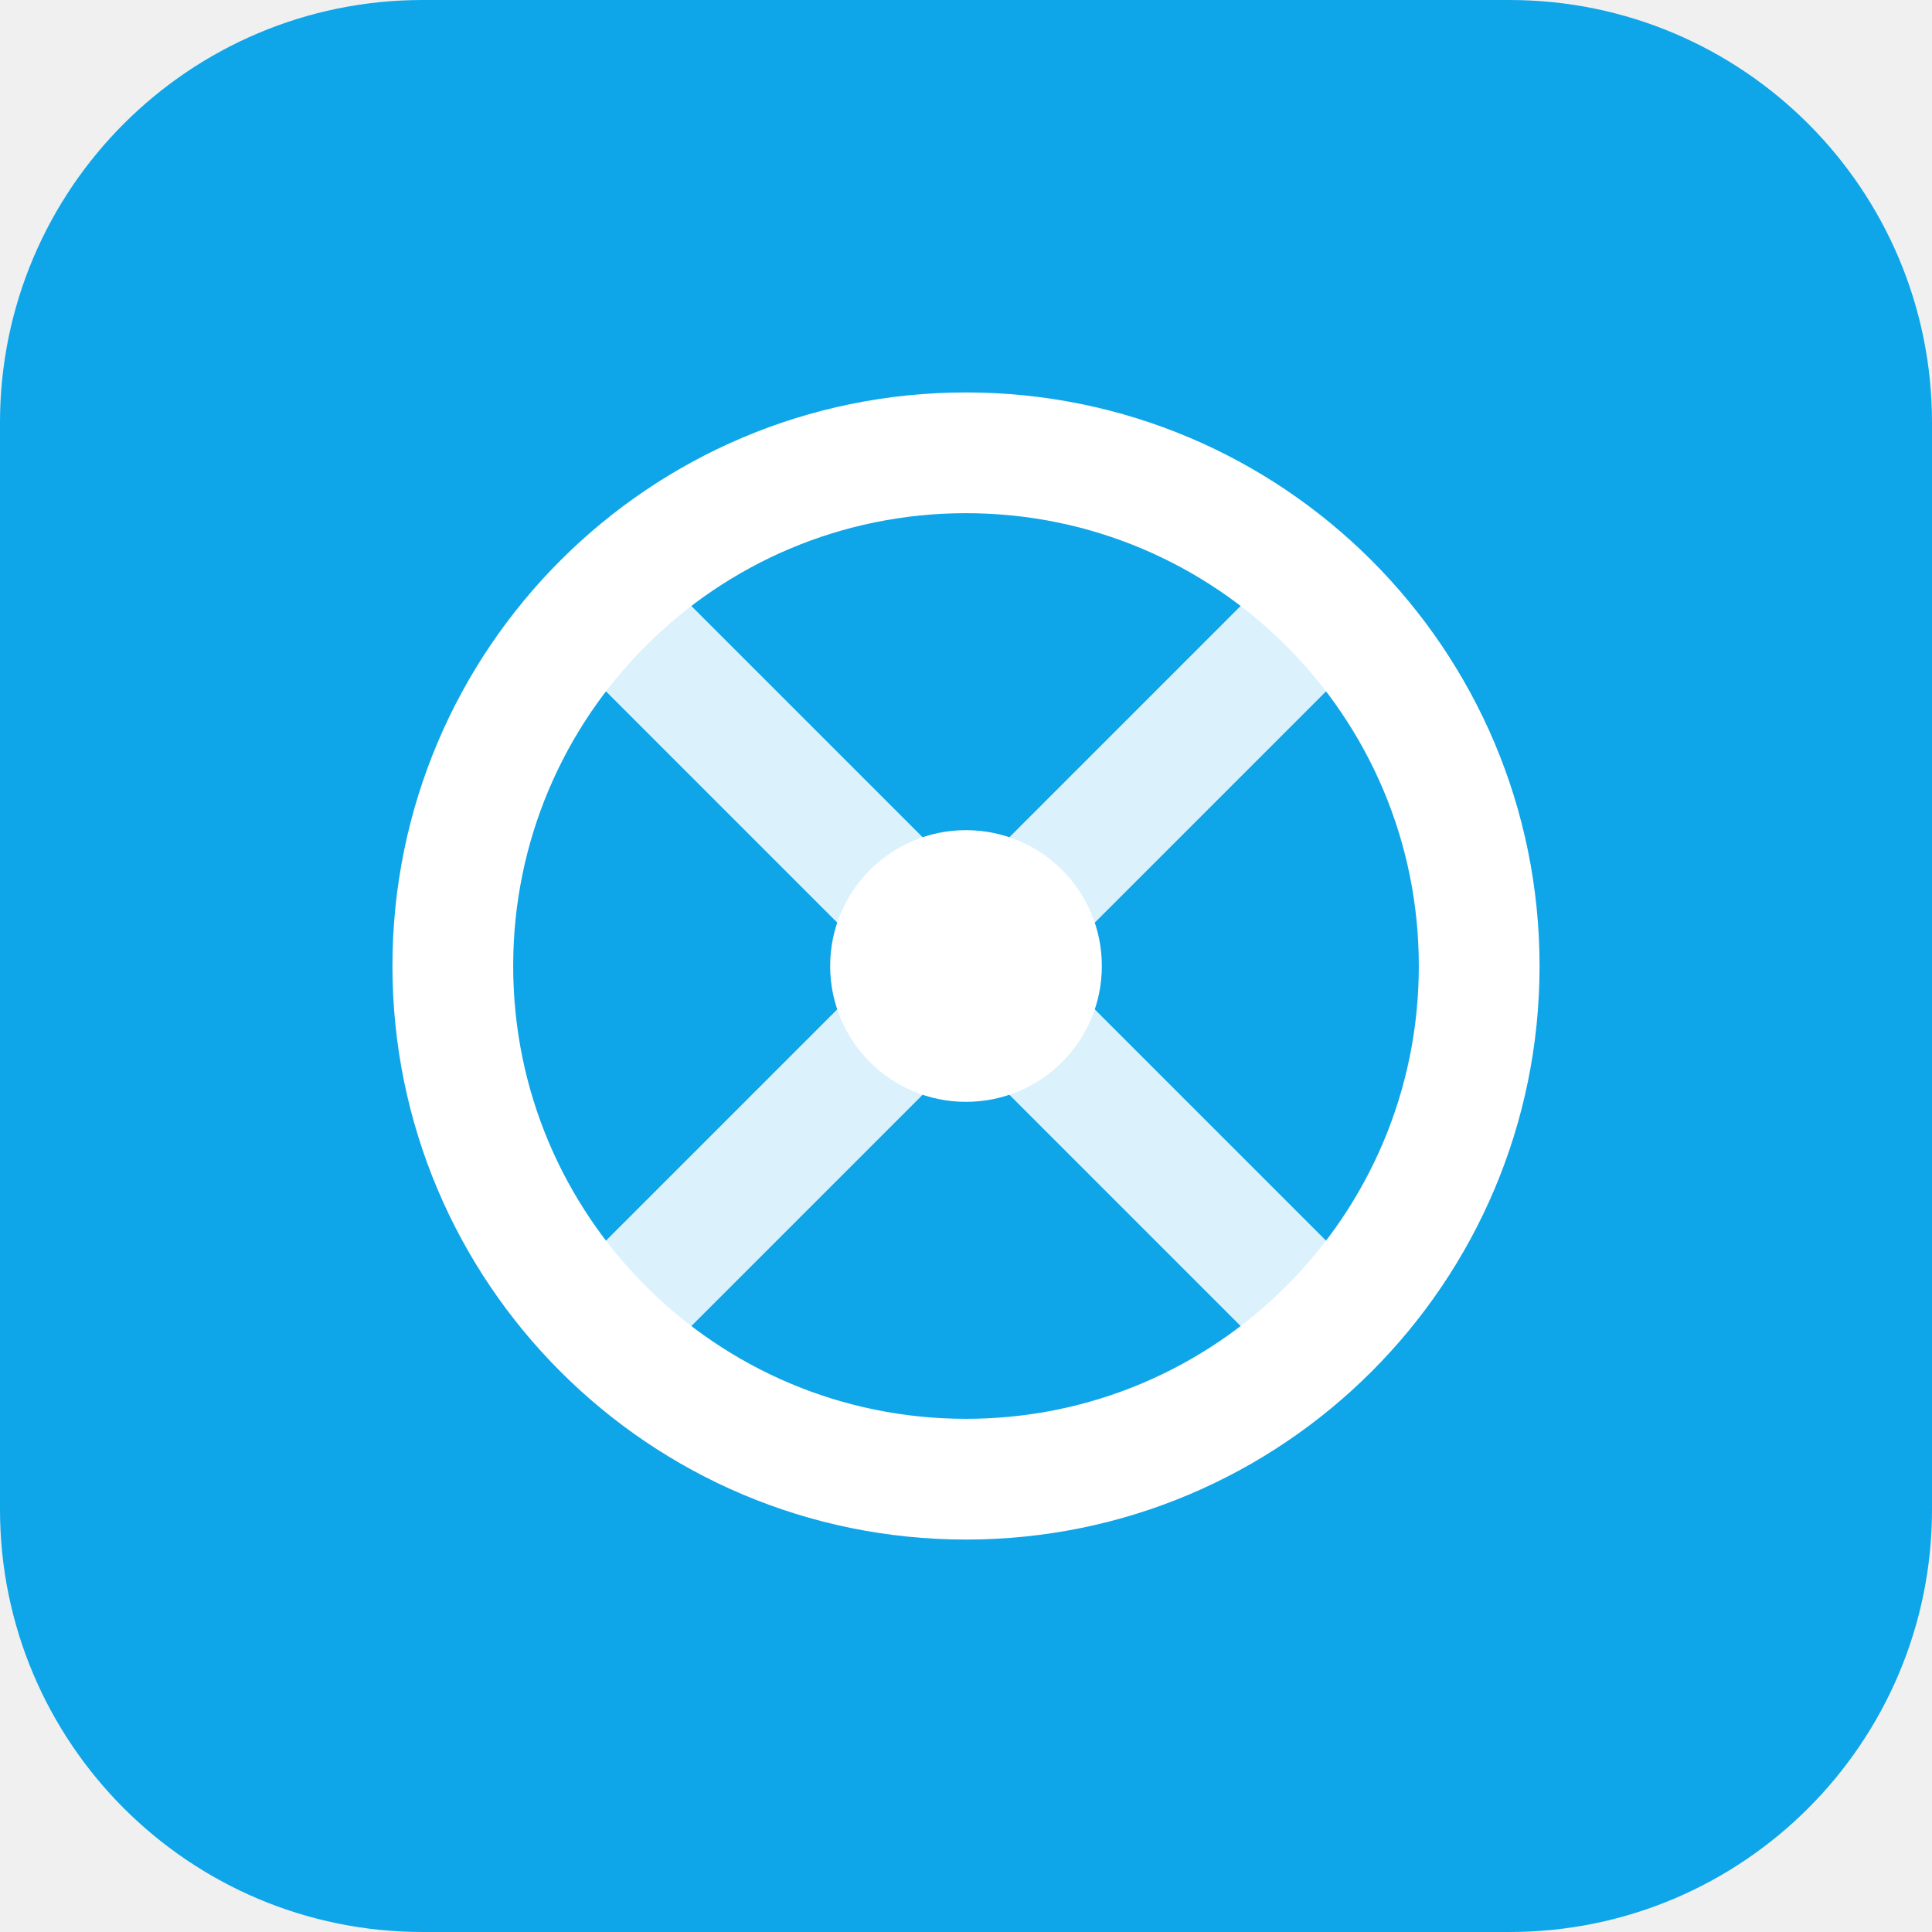
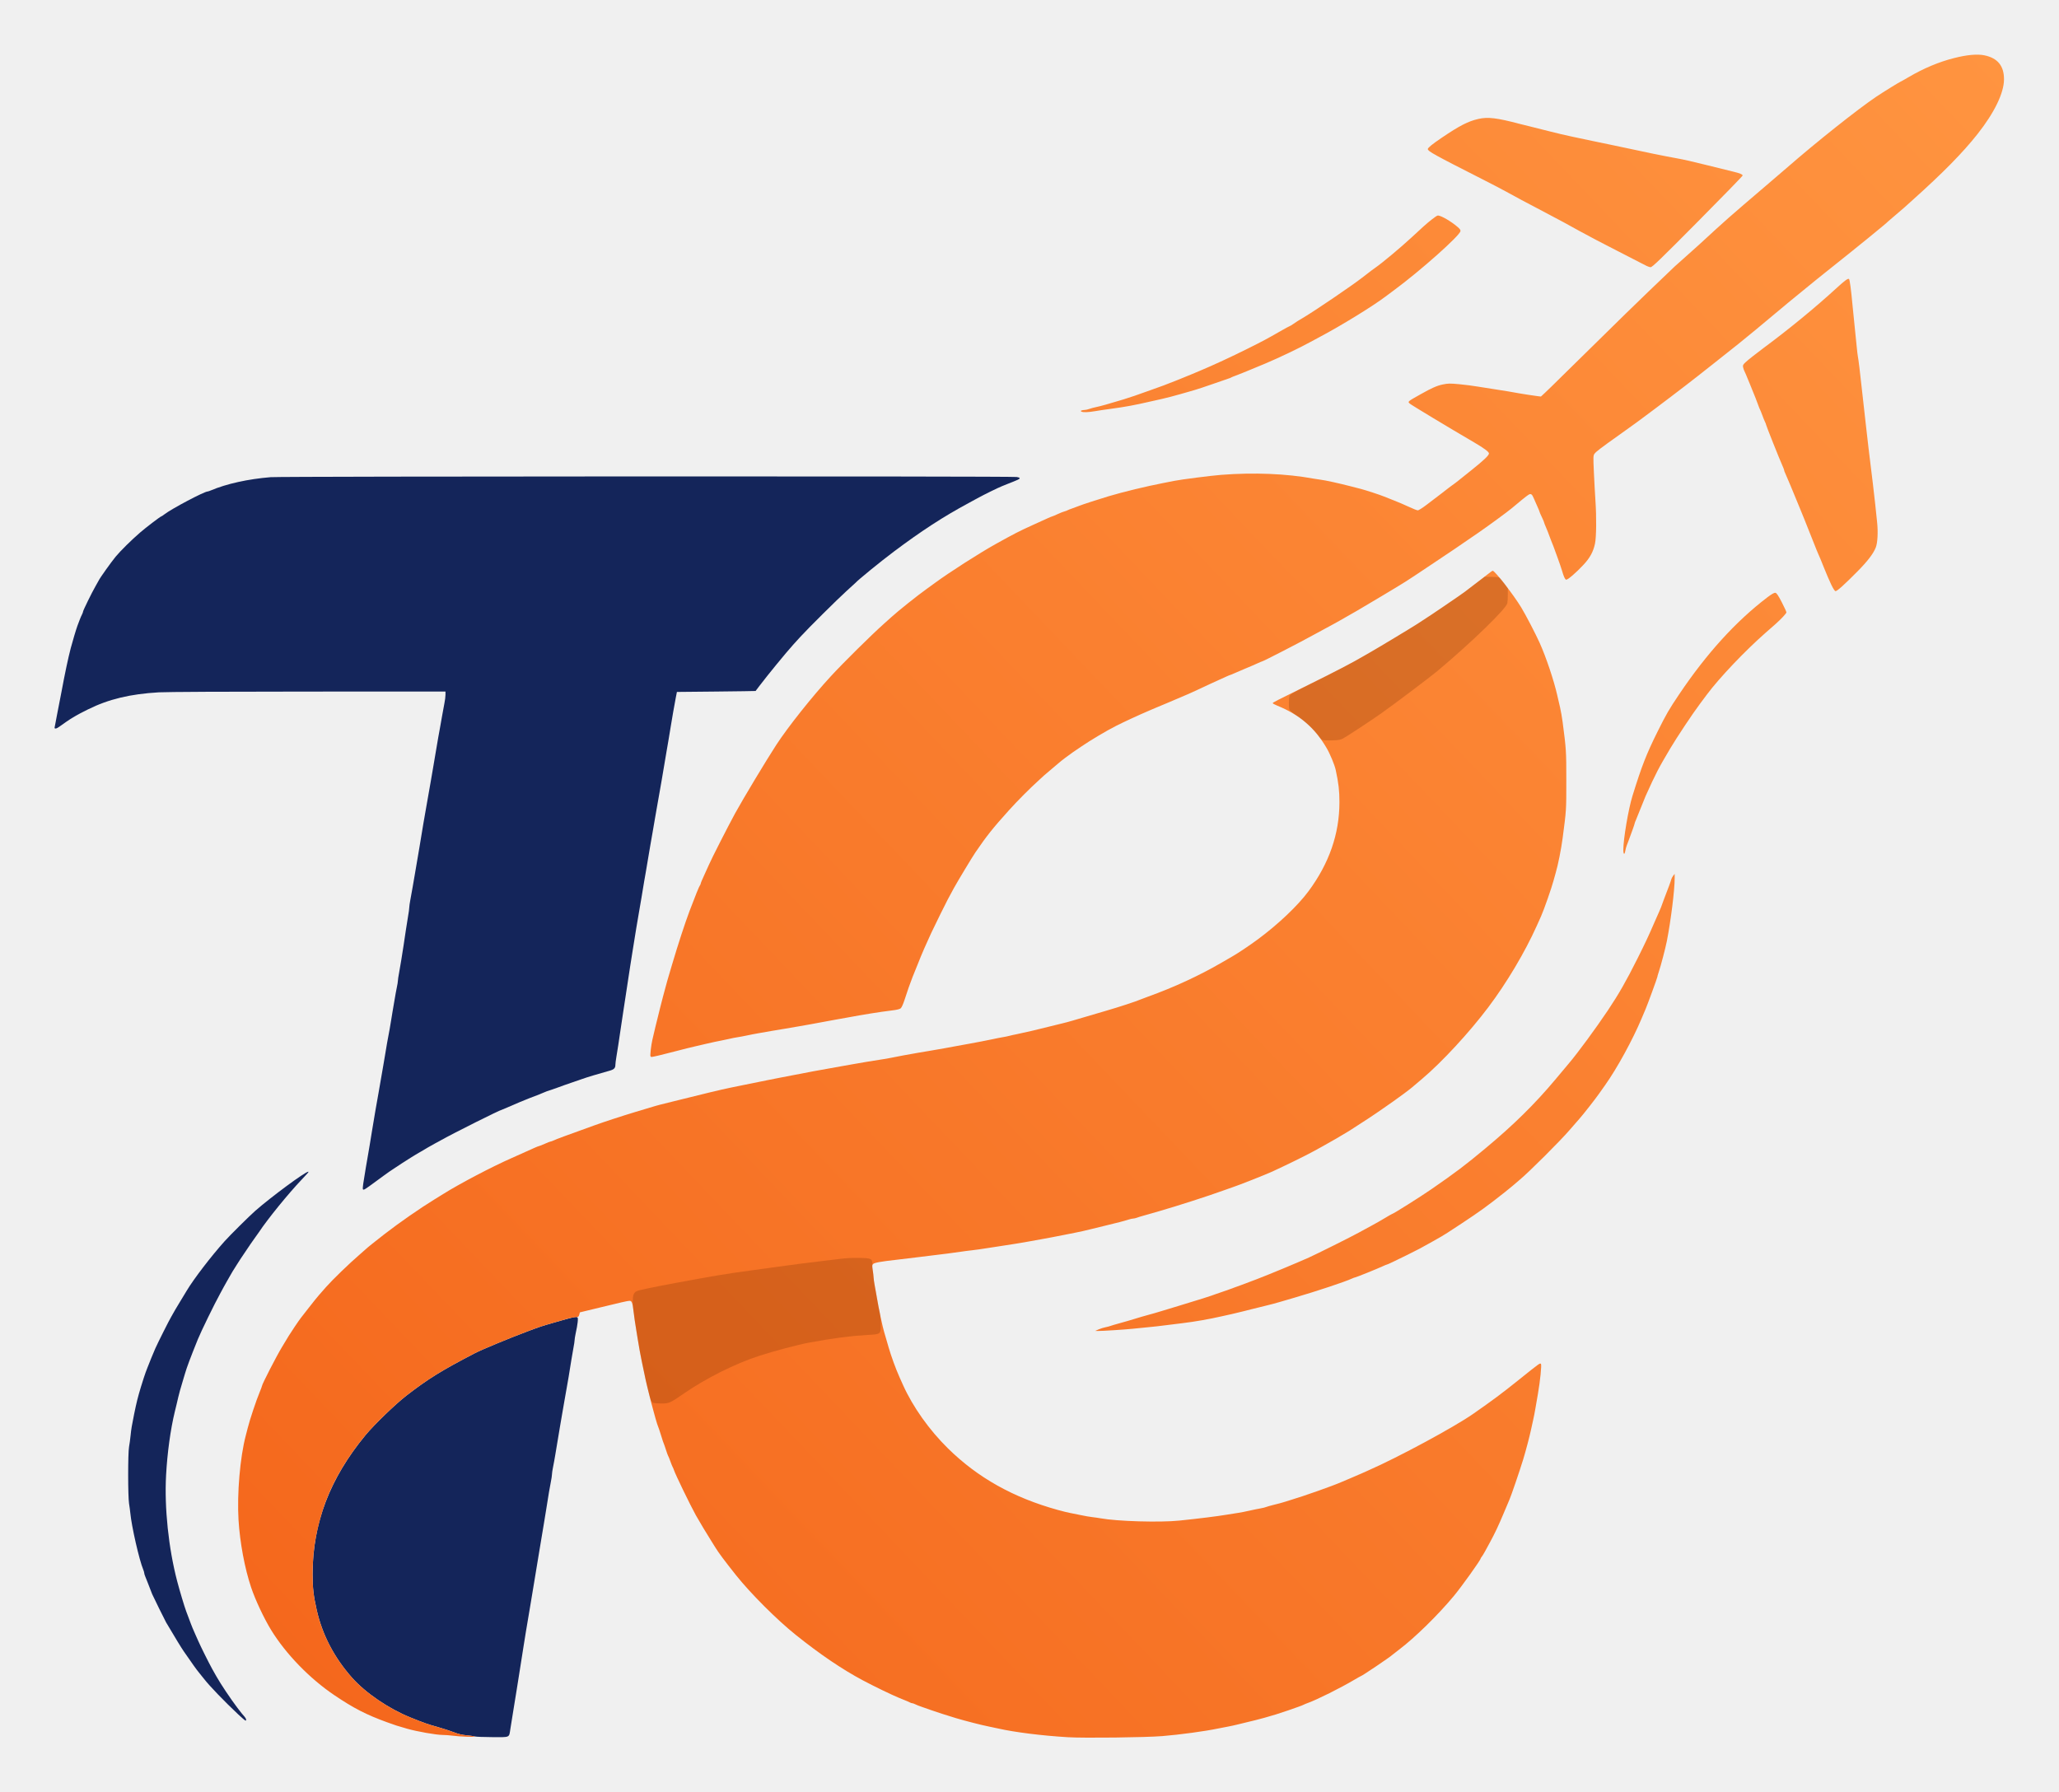
- <svg xmlns="http://www.w3.org/2000/svg" viewBox="0 0 64 64">
-   <rect width="64" height="64" rx="14" fill="#0ea5e9" />
-   <circle cx="32" cy="32" r="17" fill="none" stroke="#ffffff" stroke-width="4" />
-   <path d="M20 20 L44 44 M44 20 L20 44" stroke="#ffffff" stroke-width="4" stroke-linecap="round" opacity="0.85" />
-   <circle cx="32" cy="32" r="4.5" fill="#ffffff" />
+ <svg xmlns="http://www.w3.org/2000/svg" viewBox="0 0 909 791" width="909" height="791" role="img" aria-label="Trips Enjoy">
+   <defs>
+     <linearGradient id="te-sunset" gradientUnits="userSpaceOnUse" x1="291" y1="1341" x2="1071" y2="598">
+       <stop offset="0" stop-color="#F4661B" />
+       <stop offset="1" stop-color="#FF9440" />
+     </linearGradient>
+   </defs>
+   <g transform="translate(-186.33 -574.00)">
+     <path fill="#14255A" fill-rule="evenodd" d="M395.88 1340.66C395.36 1340.50 393.71 1340.27 392.22 1340.15C390.36 1339.99 388.61 1339.57 386.67 1338.81C385.11 1338.20 381.88 1337.16 379.50 1336.49C375.15 1335.28 373.67 1334.76 367.50 1332.27C357.96 1328.43 347.71 1321.45 341.75 1314.73C333.87 1305.85 328.63 1295.80 326.15 1284.83C324.73 1278.56 324.34 1275.11 324.34 1269.00C324.36 1246.61 331.90 1226.79 347.66 1207.67C351.51 1203.00 360.88 1193.95 365.83 1190.12C375.40 1182.73 381.24 1179.11 396.00 1171.44C399.00 1169.88 411.28 1164.79 419.17 1161.83C424.67 1159.77 425.63 1159.45 430.67 1158.01C439.72 1155.42 440.60 1155.21 441.25 1155.62C441.68 1155.88 441.38 1158.61 440.48 1162.71C440.22 1163.93 440.00 1165.28 440.00 1165.71C440.00 1166.13 439.78 1167.61 439.51 1168.99C439.25 1170.37 438.80 1172.96 438.52 1174.75C437.66 1180.22 436.97 1184.39 436.51 1186.83C436.26 1188.12 435.82 1190.67 435.51 1192.50C435.21 1194.33 434.76 1196.96 434.50 1198.33C434.25 1199.71 433.80 1202.33 433.50 1204.17C433.20 1206.00 432.75 1208.70 432.50 1210.17C432.24 1211.63 431.80 1214.33 431.50 1216.17C431.20 1218.00 430.74 1220.55 430.47 1221.83C430.21 1223.12 429.99 1224.56 430.00 1225.04C430.00 1225.52 429.79 1226.95 429.53 1228.21C429.06 1230.53 428.45 1234.12 427.51 1240.17C427.22 1242.00 426.76 1244.81 426.49 1246.42C425.73 1250.90 425.08 1254.84 424.48 1258.50C424.19 1260.33 423.74 1263.03 423.49 1264.50C423.24 1265.97 422.79 1268.67 422.50 1270.50C421.73 1275.31 421.04 1279.45 420.51 1282.50C420.26 1283.97 419.80 1286.67 419.50 1288.50C419.19 1290.33 418.74 1293.03 418.49 1294.50C418.24 1295.97 417.80 1298.74 417.50 1300.67C417.00 1303.93 416.79 1305.29 415.53 1313.17C415.26 1314.82 414.80 1317.74 414.50 1319.67C414.21 1321.59 413.76 1324.37 413.50 1325.83C413.08 1328.29 412.69 1330.72 411.65 1337.33C411.02 1341.31 411.70 1341.00 403.74 1340.97C399.94 1340.96 396.41 1340.81 395.88 1340.66ZM291.49 1330.92C285.42 1325.23 278.79 1318.34 276.40 1315.24C275.90 1314.60 274.96 1313.42 274.29 1312.62C273.17 1311.28 271.14 1308.43 267.44 1303.06C266.27 1301.35 264.07 1297.74 259.67 1290.33C259.23 1289.60 254.01 1279.00 253.51 1277.83C253.10 1276.86 252.56 1275.48 251.47 1272.58C251.17 1271.80 250.72 1270.67 250.47 1270.07C250.21 1269.47 250.00 1268.76 250.00 1268.50C250.00 1268.24 249.79 1267.53 249.54 1266.93C247.80 1262.77 244.42 1247.96 243.86 1242.00C243.76 1240.99 243.51 1239.12 243.30 1237.83C242.79 1234.69 242.78 1215.50 243.30 1212.79C243.51 1211.67 243.82 1209.42 243.98 1207.79C244.27 1204.88 244.54 1203.31 245.55 1198.33C246.60 1193.19 247.22 1190.72 248.55 1186.33C249.30 1183.87 250.30 1180.78 250.62 1179.95C250.79 1179.52 251.15 1178.57 251.43 1177.83C252.22 1175.75 254.02 1171.35 254.91 1169.33C256.06 1166.74 261.09 1156.73 261.95 1155.33C262.34 1154.69 262.76 1153.94 262.89 1153.67C263.01 1153.39 264.33 1151.17 265.81 1148.73C267.29 1146.28 268.65 1144.03 268.84 1143.73C271.87 1138.67 279.56 1128.63 285.50 1122.01C287.78 1119.45 296.38 1110.93 299.00 1108.62C305.88 1102.56 321.08 1091.33 322.42 1091.33C322.77 1091.33 322.36 1091.82 319.55 1094.77C313.65 1100.95 304.46 1112.25 300.67 1117.99C300.39 1118.40 299.71 1119.36 299.15 1120.12C298.59 1120.88 297.62 1122.25 297.00 1123.17C293.10 1128.93 291.00 1132.09 291.00 1132.19C291.00 1132.25 290.57 1132.94 290.04 1133.73C289.51 1134.52 288.74 1135.77 288.35 1136.50C287.95 1137.23 287.17 1138.58 286.63 1139.50C286.08 1140.42 285.41 1141.62 285.13 1142.17C284.85 1142.72 284.13 1144.07 283.51 1145.17C281.14 1149.43 275.05 1161.91 273.67 1165.33C270.27 1173.77 268.86 1177.53 267.99 1180.50C267.83 1181.05 267.47 1182.25 267.19 1183.17C266.05 1186.94 265.31 1189.57 265.04 1190.83C264.88 1191.57 264.56 1192.92 264.34 1193.83C264.12 1194.75 263.74 1196.33 263.49 1197.33C261.59 1205.20 260.19 1215.46 259.65 1225.34C258.87 1239.78 260.74 1257.57 264.56 1272.17C265.67 1276.40 267.70 1283.18 268.53 1285.42C268.79 1286.10 269.22 1287.27 269.50 1288.00C269.78 1288.73 270.24 1289.97 270.53 1290.75C271.05 1292.13 271.49 1293.20 272.48 1295.42C272.75 1296.01 273.36 1297.40 273.85 1298.50C275.06 1301.24 278.23 1307.60 279.99 1310.83C282.63 1315.65 284.75 1319.03 288.81 1324.83C289.93 1326.44 292.40 1329.73 293.04 1330.48C293.36 1330.86 293.94 1331.53 294.31 1331.97C295.02 1332.79 295.22 1333.67 294.71 1333.67C294.55 1333.67 293.10 1332.43 291.49 1330.92ZM346.54 1099.07C346.44 1098.90 346.51 1097.81 346.69 1096.63C347.76 1089.94 348.09 1087.92 348.50 1085.67C348.75 1084.29 349.20 1081.67 349.50 1079.83C349.80 1078.00 350.26 1075.19 350.52 1073.58C351.74 1066.16 352.38 1062.42 353.48 1056.33C353.73 1054.96 354.19 1052.33 354.49 1050.50C354.80 1048.67 355.25 1046.04 355.50 1044.67C355.75 1043.29 356.20 1040.67 356.49 1038.83C356.98 1035.73 357.31 1033.90 358.36 1028.33C358.59 1027.14 358.87 1025.42 359.00 1024.50C359.13 1023.58 359.40 1021.93 359.60 1020.83C359.81 1019.73 360.22 1017.33 360.51 1015.50C360.81 1013.67 361.26 1011.17 361.52 1009.95C361.79 1008.73 362.00 1007.39 362.00 1006.96C362.00 1006.53 362.22 1005.05 362.49 1003.67C362.75 1002.30 363.21 999.67 363.49 997.83C363.78 996.00 364.23 993.15 364.49 991.50C364.74 989.85 365.20 986.77 365.51 984.67C365.81 982.56 366.27 979.67 366.53 978.24C366.79 976.82 367.00 975.25 367.00 974.75C367.00 974.25 367.22 972.72 367.48 971.34C367.74 969.96 368.20 967.41 368.50 965.67C368.79 963.93 369.25 961.26 369.52 959.75C370.50 954.12 370.97 951.41 371.49 948.17C372.76 940.37 373.86 933.87 374.51 930.33C374.97 927.87 375.43 925.25 376.50 919.00C376.79 917.26 377.24 914.63 377.50 913.17C377.75 911.70 378.18 909.15 378.46 907.50C379.76 899.80 380.07 898.01 380.49 895.83C380.73 894.55 381.18 892.00 381.49 890.17C381.79 888.33 382.26 885.78 382.53 884.50C382.79 883.22 383.01 881.53 383.00 880.75L383.00 879.33L322.58 879.34C287.21 879.34 259.82 879.48 256.50 879.67C243.82 880.40 234.28 882.69 225.17 887.21C222.78 888.39 220.38 889.65 219.83 890.01C219.28 890.37 218.61 890.76 218.35 890.89C217.77 891.17 213.93 893.77 212.47 894.88C211.22 895.83 210.21 895.93 210.46 895.08C210.55 894.76 210.72 893.90 210.83 893.17C210.95 892.43 211.24 890.86 211.49 889.67C211.98 887.33 212.71 883.54 213.48 879.42C215.02 871.13 216.38 864.74 217.56 860.17C218.31 857.30 219.98 851.71 220.53 850.25C220.79 849.56 221.24 848.36 221.54 847.58C221.83 846.80 222.28 845.77 222.54 845.28C222.79 844.80 223.00 844.23 223.00 844.02C223.00 843.54 226.96 835.45 228.49 832.83C229.13 831.73 229.80 830.53 229.98 830.17C230.54 829.01 235.42 822.17 237.38 819.79C239.41 817.31 244.43 812.36 248.17 809.13C250.75 806.90 257.18 802.00 257.52 802.00C257.64 802.00 258.28 801.58 258.95 801.06C262.09 798.62 276.52 791.00 277.99 791.00C278.17 791.00 278.80 790.79 279.41 790.53C286.24 787.62 295.90 785.48 305.83 784.68C310.74 784.28 632.91 784.21 635.13 784.60C637.27 784.98 637.00 785.36 633.67 786.66C632.66 787.05 631.53 787.50 631.17 787.65C630.80 787.80 629.68 788.26 628.67 788.66C626.79 789.41 620.83 792.35 617.83 793.99C616.92 794.50 615.19 795.44 614.00 796.08C602.86 802.07 593.10 808.41 580.83 817.62C575.08 821.94 565.05 830.11 564.00 831.34C563.91 831.44 562.11 833.09 560.00 834.99C556.09 838.52 542.97 851.54 539.66 855.18C538.66 856.28 537.23 857.86 536.48 858.68C533.45 862.02 525.20 872.09 521.54 876.92C520.67 878.06 519.93 879.03 519.90 879.08C519.86 879.12 512.03 879.23 502.50 879.33L485.17 879.50L484.62 882.33C484.31 883.89 483.81 886.67 483.50 888.50C483.20 890.33 482.74 893.03 482.49 894.50C482.24 895.97 481.79 898.67 481.50 900.50C481.20 902.33 480.75 904.96 480.50 906.33C479.89 909.76 479.14 914.19 478.50 918.17C478.20 920.00 477.76 922.55 477.51 923.83C477.27 925.12 476.81 927.67 476.51 929.50C476.20 931.33 475.75 933.96 475.49 935.33C475.24 936.71 474.79 939.33 474.49 941.17C474.19 943.00 473.74 945.55 473.50 946.83C473.26 948.12 472.81 950.74 472.51 952.67C472.21 954.59 471.76 957.29 471.50 958.67C471.04 961.17 470.52 964.26 469.50 970.50C469.20 972.33 468.75 974.96 468.50 976.33C467.95 979.36 466.69 987.00 465.52 994.42C465.24 996.21 464.79 999.06 464.52 1000.75C464.05 1003.68 463.64 1006.37 462.49 1014.08C462.21 1015.96 461.76 1018.85 461.51 1020.50C461.25 1022.15 460.80 1025.15 460.51 1027.17C459.48 1034.22 458.97 1037.52 458.49 1040.36C458.22 1041.94 458.00 1043.69 458.00 1044.25C458.00 1045.56 457.35 1046.21 455.57 1046.70C451.30 1047.86 444.72 1049.85 443.37 1050.38C442.93 1050.55 440.83 1051.28 438.70 1051.99C436.58 1052.71 434.01 1053.61 433.00 1054.01C431.99 1054.40 430.72 1054.85 430.17 1055.01C428.88 1055.37 426.49 1056.25 425.75 1056.63C425.43 1056.80 424.57 1057.16 423.83 1057.43C420.73 1058.58 419.64 1059.01 416.00 1060.51C413.89 1061.38 411.23 1062.52 410.08 1063.05C408.94 1063.57 407.92 1064.00 407.83 1064.00C407.13 1064.00 386.73 1074.21 380.83 1077.52C379.73 1078.14 378.61 1078.75 378.33 1078.88C377.70 1079.19 373.00 1081.89 372.33 1082.34C372.06 1082.52 371.53 1082.82 371.17 1083.01C370.80 1083.19 370.05 1083.64 369.50 1084.00C368.95 1084.36 368.32 1084.75 368.09 1084.86C367.60 1085.10 360.87 1089.48 358.55 1091.06C357.66 1091.67 354.83 1093.71 352.27 1095.61C347.29 1099.28 346.84 1099.55 346.54 1099.07Z" />
+     <path fill="url(#te-sunset)" fill-rule="evenodd" d="M657.83 1341.01C646.30 1340.32 634.31 1338.82 627.00 1337.16C625.62 1336.85 623.52 1336.40 622.33 1336.17C619.91 1335.71 612.07 1333.70 608.50 1332.62C604.08 1331.28 599.83 1329.92 597.67 1329.14C596.48 1328.72 594.55 1328.04 593.38 1327.64C592.22 1327.25 590.87 1326.72 590.38 1326.46C589.90 1326.21 589.31 1326.00 589.08 1326.00C588.85 1326.00 588.40 1325.86 588.08 1325.68C587.51 1325.37 587.12 1325.21 583.33 1323.67C580.11 1322.36 572.19 1318.53 567.17 1315.85C558.03 1310.97 548.37 1304.42 537.67 1295.85C529.38 1289.22 517.69 1277.54 511.29 1269.50C506.17 1263.06 503.55 1259.55 502.14 1257.23C501.60 1256.35 500.79 1255.04 500.33 1254.33C498.69 1251.77 494.70 1245.13 493.53 1243.00C490.99 1238.41 484.38 1224.76 483.84 1223.00C483.70 1222.54 483.48 1222.02 483.35 1221.83C483.22 1221.65 482.76 1220.52 482.33 1219.33C481.91 1218.14 481.45 1217.02 481.32 1216.83C481.19 1216.65 480.75 1215.45 480.35 1214.17C479.94 1212.88 479.50 1211.61 479.36 1211.33C479.22 1211.06 478.77 1209.71 478.36 1208.33C477.95 1206.96 477.50 1205.53 477.35 1205.17C476.79 1203.82 476.02 1201.46 475.70 1200.17C475.53 1199.43 475.13 1198.01 474.83 1197.00C474.53 1195.99 474.08 1194.34 473.84 1193.33C473.60 1192.33 473.09 1190.30 472.72 1188.83C471.67 1184.75 471.24 1182.80 469.50 1174.25C468.94 1171.52 468.52 1169.17 467.81 1164.83C466.64 1157.66 466.29 1155.33 465.98 1152.67C465.57 1149.16 465.25 1148.33 464.26 1148.33C463.46 1148.33 460.58 1148.99 449.25 1151.75L442.33 1153.43L442.06 1154.45C441.82 1155.37 441.66 1155.48 440.32 1155.56C439.50 1155.61 438.08 1155.87 437.17 1156.14C436.25 1156.40 433.32 1157.25 430.67 1158.01C425.63 1159.45 424.67 1159.77 419.17 1161.83C411.28 1164.79 399.00 1169.88 396.00 1171.44C381.24 1179.11 375.40 1182.73 365.83 1190.12C360.88 1193.95 351.51 1203.00 347.66 1207.67C338.19 1219.16 331.67 1230.90 328.23 1242.67C325.48 1252.06 324.35 1259.74 324.34 1269.00C324.34 1275.11 324.73 1278.56 326.15 1284.83C328.63 1295.80 333.87 1305.85 341.75 1314.73C347.71 1321.45 357.96 1328.43 367.50 1332.27C373.67 1334.76 375.15 1335.28 379.50 1336.49C381.88 1337.16 385.11 1338.20 386.67 1338.81C388.61 1339.57 390.36 1339.99 392.22 1340.15C393.71 1340.27 395.36 1340.51 395.88 1340.68C397.04 1341.05 389.25 1340.77 386.00 1340.31C384.81 1340.15 382.86 1340.01 381.67 1340.00C378.83 1339.97 370.47 1338.51 366.17 1337.28C361.65 1335.99 360.80 1335.72 357.17 1334.39C348.02 1331.06 342.47 1328.21 333.94 1322.45C323.02 1315.08 312.54 1304.27 306.03 1293.68C302.86 1288.50 299.06 1280.42 297.20 1274.88C294.37 1266.47 292.23 1255.00 291.63 1245.04C290.94 1233.38 292.32 1217.32 294.83 1207.83C295.12 1206.73 295.51 1205.23 295.69 1204.50C296.53 1201.04 299.45 1192.27 301.03 1188.50C301.56 1187.22 302.00 1186.04 302.00 1185.88C302.00 1185.17 308.40 1172.72 310.82 1168.74C312.29 1166.31 313.65 1164.06 313.84 1163.74C314.61 1162.44 318.38 1156.84 319.15 1155.88C319.60 1155.30 320.95 1153.57 322.16 1152.02C324.71 1148.75 326.23 1146.85 327.17 1145.78C327.53 1145.37 328.96 1143.75 330.33 1142.18C333.11 1139.03 340.63 1131.75 345.00 1128.00C346.56 1126.67 347.91 1125.48 348.00 1125.36C348.22 1125.08 352.36 1121.76 356.17 1118.81C362.56 1113.86 371.90 1107.37 378.18 1103.53C379.64 1102.64 381.36 1101.58 382.00 1101.17C389.17 1096.66 403.50 1089.13 412.33 1085.25C414.32 1084.37 420.41 1081.65 422.26 1080.80C423.23 1080.36 424.15 1080.00 424.31 1080.00C424.47 1080.00 425.61 1079.55 426.83 1079.00C428.06 1078.45 429.21 1078.00 429.40 1078.00C429.58 1078.00 430.21 1077.78 430.78 1077.51C432.14 1076.87 435.41 1075.66 448.83 1070.83C453.33 1069.21 460.74 1066.79 466.50 1065.05C468.33 1064.50 471.33 1063.59 473.17 1063.04C475.00 1062.48 477.10 1061.89 477.83 1061.71C478.57 1061.54 482.24 1060.62 486.00 1059.68C496.39 1057.07 504.86 1055.04 508.33 1054.33C509.16 1054.16 510.88 1053.81 512.17 1053.54C516.89 1052.56 519.55 1052.02 521.50 1051.65C522.60 1051.44 524.55 1051.05 525.83 1050.77C527.12 1050.50 529.22 1050.08 530.50 1049.85C531.78 1049.62 534.41 1049.11 536.33 1048.73C541.47 1047.70 550.18 1046.08 552.67 1045.68C553.86 1045.49 555.96 1045.11 557.33 1044.84C558.71 1044.57 561.26 1044.12 563.00 1043.84C564.74 1043.55 567.37 1043.10 568.83 1042.83C570.30 1042.56 573.00 1042.13 574.83 1041.87C576.67 1041.60 578.92 1041.22 579.83 1041.01C580.75 1040.80 583.15 1040.33 585.17 1039.97C587.18 1039.61 590.11 1039.09 591.67 1038.81C593.23 1038.53 595.85 1038.09 597.50 1037.83C599.15 1037.57 601.70 1037.12 603.17 1036.84C604.63 1036.55 607.11 1036.10 608.67 1035.83C610.23 1035.57 612.70 1035.11 614.17 1034.83C615.63 1034.54 618.03 1034.09 619.50 1033.83C620.97 1033.57 623.22 1033.12 624.50 1032.83C625.78 1032.54 627.73 1032.15 628.83 1031.97C629.93 1031.79 631.28 1031.52 631.83 1031.36C632.38 1031.20 634.11 1030.82 635.67 1030.51C638.81 1029.88 645.07 1028.41 650.17 1027.10C652.00 1026.63 654.32 1026.06 655.33 1025.83C656.34 1025.60 658.29 1025.08 659.67 1024.67C664.01 1023.38 669.74 1021.70 674.50 1020.31C680.33 1018.62 688.17 1016.05 689.83 1015.29C690.20 1015.13 691.70 1014.56 693.17 1014.03C704.62 1009.91 715.82 1004.73 725.67 999.00C727.96 997.67 730.13 996.41 730.50 996.20C732.83 994.88 737.97 991.44 741.52 988.82C750.56 982.15 759.29 973.87 764.00 967.50C773.14 955.15 777.65 942.18 777.66 928.17C777.66 923.10 777.28 919.80 776.03 914.00C775.53 911.70 773.53 906.87 771.97 904.22C766.71 895.24 760.13 889.60 750.17 885.54C749.07 885.09 748.18 884.60 748.21 884.45C748.25 884.14 749.64 883.43 764.33 876.19C775.54 870.67 783.56 866.50 787.67 864.06C788.31 863.68 789.91 862.76 791.23 862.02C794.37 860.25 809.21 851.31 812.00 849.51C816.72 846.46 820.00 844.28 823.67 841.76C825.77 840.31 828.70 838.31 830.17 837.31C831.63 836.32 832.91 835.41 833.00 835.31C833.09 835.21 835.04 833.71 837.33 831.99C839.62 830.27 842.29 828.22 843.26 827.43C844.23 826.64 845.16 826.00 845.33 826.00C846.29 826.00 854.45 836.51 857.90 842.17C859.88 845.42 864.26 853.83 866.07 857.87C868.89 864.13 872.36 874.49 873.83 881.00C874.14 882.38 874.69 884.77 875.06 886.33C875.42 887.89 875.94 890.82 876.20 892.83C877.78 904.96 877.82 905.58 877.82 918.67C877.82 931.86 877.84 931.56 876.18 944.17C875.56 948.90 874.15 955.95 873.15 959.33C872.85 960.34 872.41 961.92 872.17 962.83C871.35 965.97 867.90 975.82 866.69 978.50C866.52 978.87 865.68 980.74 864.82 982.67C859.57 994.40 851.50 1007.96 843.33 1018.79C834.98 1029.88 822.88 1042.96 814.17 1050.32C812.15 1052.03 810.12 1053.74 809.67 1054.13C808.52 1055.12 803.91 1058.55 801.57 1060.17C800.51 1060.90 798.41 1062.37 796.90 1063.43C793.27 1065.98 787.80 1069.60 782.00 1073.28C779.72 1074.72 773.15 1078.54 769.92 1080.29C768.86 1080.86 767.14 1081.81 766.08 1082.39C762.80 1084.20 754.25 1088.39 748.00 1091.27C745.05 1092.62 733.12 1097.34 730.53 1098.17C729.78 1098.41 727.89 1099.08 726.33 1099.65C720.26 1101.88 706.09 1106.45 698.33 1108.68C696.96 1109.07 695.38 1109.53 694.83 1109.69C694.28 1109.85 692.71 1110.30 691.33 1110.68C689.96 1111.06 688.49 1111.52 688.07 1111.69C687.65 1111.86 687.01 1112.00 686.66 1112.00C686.31 1112.00 685.38 1112.20 684.59 1112.45C682.45 1113.14 679.70 1113.85 674.17 1115.17C671.42 1115.83 668.64 1116.50 668.00 1116.68C666.28 1117.14 662.74 1117.93 660.83 1118.29C659.92 1118.46 657.67 1118.91 655.83 1119.28C654.00 1119.66 651.60 1120.13 650.50 1120.32C649.40 1120.51 647.30 1120.90 645.83 1121.18C644.37 1121.47 641.89 1121.91 640.33 1122.17C638.77 1122.43 636.15 1122.87 634.50 1123.16C632.85 1123.44 629.93 1123.90 628.00 1124.17C626.07 1124.45 623.15 1124.90 621.50 1125.17C619.85 1125.45 617.15 1125.82 615.50 1126.01C613.85 1126.19 611.60 1126.48 610.50 1126.66C608.11 1127.03 601.66 1127.86 597.50 1128.34C595.85 1128.52 592.77 1128.90 590.67 1129.18C588.56 1129.46 584.81 1129.91 582.33 1130.18C575.13 1130.99 572.38 1131.48 571.77 1132.09C571.28 1132.58 571.26 1132.90 571.61 1134.78C571.82 1135.95 572.00 1137.39 572.00 1137.97C572.00 1138.55 572.21 1140.11 572.47 1141.43C572.73 1142.75 573.19 1145.33 573.49 1147.17C574.31 1152.06 575.95 1159.77 576.68 1162.17C576.84 1162.72 577.20 1163.92 577.46 1164.83C577.73 1165.75 578.27 1167.62 578.67 1169.00C579.77 1172.81 581.78 1178.32 583.35 1181.83C583.68 1182.57 584.42 1184.22 584.99 1185.50C589.32 1195.14 596.54 1205.32 604.82 1213.47C618.02 1226.45 633.70 1235.23 653.33 1240.66C655.44 1241.25 657.92 1241.85 658.83 1242.01C659.75 1242.17 661.85 1242.59 663.50 1242.95C665.15 1243.31 667.40 1243.70 668.50 1243.82C669.60 1243.94 671.25 1244.18 672.17 1244.35C679.62 1245.70 698.45 1246.25 707.00 1245.36C715.71 1244.46 723.72 1243.46 727.50 1242.82C729.15 1242.54 731.48 1242.17 732.67 1242.00C733.86 1241.83 736.18 1241.38 737.83 1241.00C739.48 1240.62 741.72 1240.16 742.80 1239.98C743.88 1239.79 745.01 1239.51 745.30 1239.36C745.59 1239.22 747.18 1238.76 748.83 1238.36C750.48 1237.96 752.21 1237.50 752.67 1237.34C753.12 1237.18 754.62 1236.72 756.00 1236.31C761.73 1234.62 774.87 1229.98 778.50 1228.36C778.87 1228.19 780.52 1227.50 782.17 1226.81C783.82 1226.12 786.14 1225.12 787.33 1224.59C788.52 1224.05 789.95 1223.42 790.50 1223.17C803.64 1217.41 828.26 1204.12 836.67 1198.26C845.43 1192.15 849.37 1189.22 856.63 1183.39C866.10 1175.79 866.20 1175.72 866.63 1176.18C867.00 1176.57 866.27 1183.80 865.30 1189.33C864.93 1191.44 864.41 1194.44 864.15 1196.00C863.89 1197.56 863.45 1199.81 863.17 1201.00C862.90 1202.19 862.45 1204.22 862.18 1205.50C861.57 1208.36 859.95 1214.52 858.79 1218.33C857.32 1223.16 853.41 1234.62 852.69 1236.17C852.53 1236.53 851.38 1239.23 850.15 1242.17C847.81 1247.74 846.31 1250.91 844.18 1254.83C843.48 1256.12 842.46 1257.99 841.91 1259.00C841.36 1260.01 840.71 1261.07 840.46 1261.36C840.21 1261.65 840.00 1261.98 840.00 1262.10C840.00 1262.77 831.61 1274.50 828.17 1278.64C821.21 1287.02 810.97 1297.06 804.00 1302.32C802.44 1303.50 801.09 1304.55 801.00 1304.66C800.41 1305.35 787.60 1314.00 787.17 1314.00C787.09 1314.00 785.78 1314.73 784.26 1315.63C777.99 1319.33 767.99 1324.33 763.83 1325.84C762.92 1326.17 762.02 1326.55 761.83 1326.67C761.65 1326.79 760.52 1327.23 759.33 1327.65C758.14 1328.07 756.19 1328.75 755.00 1329.17C751.91 1330.26 747.57 1331.61 744.67 1332.39C740.77 1333.44 739.98 1333.64 737.83 1334.14C736.73 1334.40 734.61 1334.92 733.11 1335.29C731.62 1335.67 729.52 1336.13 728.45 1336.32C727.38 1336.50 725.38 1336.89 724.00 1337.18C718.21 1338.39 707.38 1339.86 699.50 1340.51C692.01 1341.12 665.15 1341.44 657.83 1341.01ZM671.33 1160.95C672.16 1160.59 673.52 1160.16 674.36 1160.00C675.20 1159.84 676.25 1159.56 676.69 1159.38C677.14 1159.21 678.70 1158.74 680.17 1158.35C682.61 1157.69 685.18 1156.94 690.50 1155.32C691.60 1154.98 693.18 1154.54 694.00 1154.34C694.82 1154.14 697.23 1153.44 699.33 1152.79C701.44 1152.14 704.63 1151.18 706.42 1150.64C714.74 1148.15 721.67 1145.95 723.17 1145.32C723.53 1145.17 724.81 1144.73 726.00 1144.35C727.19 1143.96 728.47 1143.52 728.83 1143.36C729.20 1143.20 730.25 1142.81 731.17 1142.50C732.80 1141.94 734.70 1141.23 741.00 1138.84C746.24 1136.85 758.76 1131.65 764.17 1129.22C767.89 1127.54 782.88 1120.06 786.17 1118.23C787.82 1117.32 790.44 1115.89 792.00 1115.06C793.56 1114.23 796.15 1112.75 797.76 1111.77C799.37 1110.80 800.77 1110.00 800.86 1110.00C801.36 1110.00 813.36 1102.44 818.33 1099.00C829.24 1091.45 833.01 1088.60 842.17 1080.97C854.60 1070.62 863.94 1061.41 872.94 1050.67C875.93 1047.09 878.64 1043.86 878.95 1043.50C882.86 1038.90 890.79 1028.12 896.17 1020.09C900.98 1012.90 904.22 1007.24 909.18 997.33C912.70 990.30 914.11 987.30 916.83 981.00C917.51 979.44 918.42 977.38 918.86 976.41C919.30 975.44 919.67 974.58 919.67 974.49C919.67 974.40 920.20 972.94 920.85 971.25C923.09 965.44 923.93 963.17 924.13 962.33C924.24 961.88 924.63 961.12 924.99 960.67L925.65 959.83L925.66 961.67C925.67 966.88 924.03 980.11 922.21 989.50C921.64 992.44 919.52 1000.55 918.65 1003.08C918.29 1004.14 918.00 1005.16 918.00 1005.36C918.00 1005.71 913.64 1017.63 912.83 1019.50C912.59 1020.05 911.77 1021.98 911.01 1023.79C907.11 1033.09 900.26 1045.60 895.05 1052.96C893.83 1054.67 892.61 1056.40 892.34 1056.79C890.79 1059.04 885.11 1066.29 883.56 1068.00C882.98 1068.64 881.02 1070.89 879.20 1073.00C875.04 1077.84 861.51 1091.33 857.33 1094.82C855.59 1096.27 854.09 1097.55 854.00 1097.66C853.91 1097.77 852.41 1098.99 850.67 1100.37C842.86 1106.55 839.84 1108.74 831.50 1114.25C825.39 1118.28 823.99 1119.18 822.67 1119.93C822.02 1120.29 820.23 1121.31 818.67 1122.20C813.78 1124.97 812.62 1125.58 807.83 1127.95C801.92 1130.88 798.84 1132.33 798.57 1132.33C798.45 1132.33 797.56 1132.70 796.59 1133.15C794.23 1134.25 784.93 1138.00 784.56 1138.00C784.40 1138.00 783.79 1138.22 783.22 1138.49C780.37 1139.84 767.50 1144.12 757.83 1146.94C756.00 1147.48 753.07 1148.33 751.33 1148.84C749.59 1149.35 747.34 1149.96 746.33 1150.19C745.32 1150.43 743.52 1150.87 742.33 1151.18C741.14 1151.49 739.64 1151.86 739.00 1152.00C738.36 1152.15 736.63 1152.58 735.17 1152.97C733.70 1153.36 731.45 1153.90 730.17 1154.17C728.88 1154.44 726.86 1154.89 725.67 1155.17C720.55 1156.36 713.49 1157.60 708.50 1158.18C706.30 1158.43 702.77 1158.87 700.67 1159.15C698.56 1159.43 695.18 1159.81 693.17 1159.99C691.15 1160.18 688.07 1160.48 686.33 1160.67C682.78 1161.04 672.77 1161.68 670.99 1161.64L669.83 1161.62L671.33 1160.95ZM473.50 1040.34C473.28 1039.98 473.81 1035.35 474.32 1033.17C475.50 1028.09 476.04 1025.82 476.68 1023.33C477.08 1021.77 477.60 1019.68 477.83 1018.67C478.06 1017.66 478.58 1015.63 478.99 1014.17C479.39 1012.70 479.94 1010.68 480.20 1009.67C480.67 1007.87 480.89 1007.08 482.99 1000.00C485.78 990.60 488.70 981.66 490.77 976.17C493.24 969.62 495.04 965.19 495.36 964.85C495.53 964.68 495.67 964.35 495.67 964.13C495.67 963.90 496.39 962.17 497.28 960.28C498.16 958.38 499.10 956.32 499.36 955.69C500.30 953.42 507.82 938.67 510.92 933.00C514.24 926.93 524.84 909.30 529.07 902.83C534.22 894.94 544.84 881.58 553.04 872.67C558.48 866.75 570.85 854.51 576.47 849.49C578.10 848.03 579.60 846.68 579.80 846.50C582.70 843.84 591.62 836.72 595.33 834.10C595.79 833.77 597.52 832.52 599.17 831.31C605.53 826.65 618.72 818.20 625.83 814.24C634.07 809.66 636.29 808.51 642.17 805.85C644.92 804.61 647.94 803.23 648.90 802.79C649.85 802.36 650.72 802.00 650.84 802.00C650.96 802.00 652.03 801.55 653.22 801.00C654.40 800.45 655.78 799.91 656.27 799.79C656.76 799.67 657.32 799.47 657.50 799.34C657.68 799.21 658.81 798.77 660.00 798.36C661.19 797.94 662.47 797.47 662.83 797.31C663.77 796.89 671.85 794.26 675.83 793.08C682.20 791.18 692.28 788.74 699.50 787.34C701.52 786.95 703.84 786.49 704.67 786.32C707.53 785.72 720.86 784.01 725.50 783.65C739.90 782.53 754.29 783.12 766.17 785.31C767.08 785.48 768.58 785.71 769.50 785.82C771.36 786.04 777.20 787.32 782.00 788.55C783.74 789.00 785.99 789.58 787.00 789.83C789.05 790.35 795.63 792.50 797.17 793.15C797.72 793.38 799.74 794.18 801.67 794.93C803.59 795.68 806.62 796.97 808.40 797.81C810.18 798.65 811.92 799.33 812.27 799.33C812.62 799.33 814.31 798.26 816.04 796.95C817.76 795.63 820.67 793.42 822.50 792.03C824.33 790.65 825.91 789.42 826.00 789.32C826.09 789.22 826.69 788.77 827.33 788.33C827.98 787.89 829.18 786.99 830.00 786.33C830.82 785.67 833.37 783.63 835.65 781.81C841.45 777.18 843.67 775.07 843.67 774.20C843.67 773.50 841.50 771.89 837.13 769.33C826.46 763.11 809.45 752.85 808.74 752.22C807.71 751.29 807.63 751.36 813.67 747.97C818.47 745.27 820.76 744.26 823.32 743.74C825.59 743.27 826.46 743.25 830.54 743.63C833.08 743.87 836.82 744.35 838.83 744.70C840.85 745.05 844.07 745.56 846.00 745.83C847.93 746.10 850.70 746.54 852.17 746.81C853.63 747.08 855.81 747.46 857.00 747.66C858.19 747.85 860.07 748.15 861.17 748.33C862.27 748.52 863.94 748.76 864.89 748.87L866.62 749.08L868.54 747.29C869.60 746.31 872.73 743.25 875.50 740.50C880.33 735.72 888.64 727.56 903.83 712.68C909.34 707.29 918.31 698.65 925.65 691.67C925.94 691.39 928.12 689.44 930.50 687.34C932.88 685.23 935.58 682.82 936.50 681.97C948.38 671.02 949.22 670.28 966.17 655.81C970.20 652.37 974.40 648.77 975.50 647.81C988.10 636.81 1006.58 622.12 1014.70 616.67C1017.70 614.66 1025.23 610.00 1025.49 610.00C1025.56 610.00 1027.09 609.14 1028.89 608.08C1035.62 604.14 1042.26 601.35 1049.00 599.64C1054.72 598.19 1059.22 597.78 1062.37 598.42C1068.26 599.62 1071.10 603.12 1071.05 609.11C1071.00 615.11 1066.80 623.76 1059.37 633.17C1052.82 641.46 1044.06 650.36 1030.67 662.35C1028.74 664.08 1027.09 665.57 1027.00 665.66C1026.91 665.76 1025.33 667.11 1023.50 668.66C1021.67 670.20 1020.09 671.55 1020.00 671.66C1019.20 672.58 1005.84 683.45 992.17 694.30C989.97 696.04 988.09 697.55 988.00 697.65C987.91 697.75 985.96 699.33 983.68 701.17C979.94 704.16 973.84 709.22 961.33 719.68C957.10 723.22 951.40 727.80 942.67 734.66C940.01 736.75 936.86 739.23 935.67 740.18C930.84 744.00 918.20 753.61 910.67 759.17C910.02 759.64 909.06 760.36 908.51 760.76C907.97 761.17 904.74 763.48 901.35 765.90C892.92 771.89 890.99 773.36 890.27 774.34C889.69 775.13 889.68 775.59 890.00 782.67C890.19 786.79 890.49 792.29 890.67 794.90C891.18 802.24 891.09 811.15 890.48 814.04C889.72 817.63 888.22 820.37 885.33 823.44C882.06 826.94 878.41 830.06 877.75 829.94C877.24 829.83 876.68 828.60 875.83 825.67C875.59 824.84 874.77 822.44 874.00 820.33C873.23 818.23 872.38 815.90 872.12 815.17C871.85 814.43 871.43 813.38 871.18 812.83C870.94 812.28 870.51 811.16 870.23 810.33C869.95 809.50 869.34 807.95 868.86 806.87C868.39 805.80 868.00 804.79 868.00 804.63C868.00 804.47 867.55 803.41 867.00 802.28C866.45 801.14 866.00 800.10 866.00 799.96C866.00 799.81 865.57 798.75 865.04 797.60C864.52 796.44 863.82 794.86 863.49 794.08C862.70 792.19 862.25 791.84 861.27 792.36C860.62 792.70 856.90 795.69 853.67 798.45C852.16 799.75 843.47 806.12 839.29 809.00C829.60 815.68 827.68 816.98 818.33 823.21C805.80 831.57 807.72 830.35 796.33 837.18C787.84 842.27 782.33 845.49 777.67 848.08C777.02 848.44 775.75 849.15 774.83 849.66C773.92 850.17 772.04 851.18 770.67 851.91C769.29 852.64 767.49 853.62 766.67 854.08C760.76 857.37 744.02 866.00 743.55 866.00C743.45 866.00 742.42 866.44 741.26 866.97C740.11 867.50 737.82 868.49 736.17 869.16C734.52 869.84 732.38 870.75 731.41 871.20C730.44 871.64 729.57 872.00 729.47 872.00C729.38 872.00 728.59 872.32 727.73 872.71C722.61 875.02 718.70 876.82 715.22 878.47C713.05 879.49 711.22 880.33 711.15 880.33C711.08 880.33 710.23 880.69 709.26 881.13C708.29 881.57 705.10 882.94 702.17 884.16C699.23 885.38 696.53 886.51 696.17 886.67C695.80 886.83 694.75 887.28 693.83 887.67C689.05 889.71 682.73 892.62 678.83 894.60C674.89 896.59 667.59 900.94 663.82 903.53C662.54 904.40 660.82 905.57 660.00 906.12C658.65 907.02 654.41 910.23 654.00 910.66C653.91 910.76 652.48 911.96 650.84 913.33C649.19 914.71 647.60 916.06 647.31 916.33C647.03 916.61 645.98 917.57 644.98 918.47C640.96 922.10 635.67 927.41 631.68 931.83C624.73 939.53 621.82 943.19 616.94 950.36C615.61 952.30 609.20 962.93 607.51 966.00C605.27 970.05 604.33 971.85 601.38 977.83C599.56 981.50 597.85 985.02 597.57 985.67C597.29 986.31 596.45 988.16 595.70 989.79C593.93 993.64 592.30 997.55 589.22 1005.33C588.13 1008.09 586.87 1011.67 585.64 1015.53C585.11 1017.19 584.38 1018.82 584.02 1019.15C583.56 1019.56 582.30 1019.87 579.77 1020.17C575.39 1020.68 566.64 1022.08 561.00 1023.16C558.71 1023.59 556.16 1024.05 555.33 1024.17C554.51 1024.29 552.33 1024.69 550.50 1025.06C548.67 1025.43 545.89 1025.94 544.33 1026.20C542.77 1026.45 540.30 1026.89 538.83 1027.17C537.37 1027.45 534.74 1027.90 533.00 1028.17C531.26 1028.44 528.56 1028.89 527.00 1029.17C525.44 1029.45 522.89 1029.90 521.33 1030.16C519.77 1030.43 517.45 1030.87 516.17 1031.16C514.88 1031.44 512.86 1031.82 511.67 1032.00C510.47 1032.19 509.30 1032.42 509.05 1032.51C508.79 1032.60 506.99 1032.98 505.05 1033.36C503.10 1033.73 500.30 1034.33 498.83 1034.68C497.37 1035.04 494.89 1035.61 493.33 1035.96C491.78 1036.30 487.80 1037.29 484.50 1038.16C479.05 1039.60 474.53 1040.67 473.94 1040.67C473.81 1040.67 473.61 1040.52 473.50 1040.34ZM902.99 949.25C902.97 944.59 905.23 931.21 907.00 925.50C911.14 912.13 913.18 906.92 918.20 896.83C921.99 889.24 923.13 887.26 927.56 880.67C939.69 862.60 952.66 848.32 966.59 837.72C968.45 836.31 969.59 835.66 970.09 835.73C970.67 835.81 971.30 836.74 972.91 839.83C974.05 842.03 974.99 844.08 974.99 844.38C975.00 844.81 972.57 847.41 970.21 849.50C970.00 849.68 968.05 851.40 965.87 853.31C956.70 861.36 945.43 873.22 939.87 880.67C938.57 882.42 937.17 884.30 936.76 884.84C933.62 889.02 926.68 899.44 923.78 904.33C918.48 913.26 917.42 915.29 912.81 925.50C912.57 926.05 911.60 928.45 910.66 930.83C909.72 933.22 908.74 935.64 908.48 936.22C908.22 936.79 908.00 937.39 908.00 937.53C908.00 937.78 906.65 941.62 905.43 944.83C905.15 945.57 904.73 946.69 904.48 947.33C904.24 947.98 903.95 949.06 903.84 949.75C903.54 951.59 903.00 951.27 902.99 949.25ZM994.72 831.99C993.93 830.34 992.47 826.93 991.47 824.41C990.48 821.89 989.52 819.58 989.35 819.28C989.17 818.98 987.89 815.83 986.50 812.28C985.10 808.73 983.50 804.71 982.94 803.33C982.38 801.96 981.49 799.78 980.97 798.50C978.26 791.84 974.61 783.10 974.32 782.59C974.15 782.27 974.00 781.85 974.00 781.65C974.00 781.45 973.65 780.51 973.21 779.56C972.05 777.02 966.00 761.85 966.00 761.48C966.00 761.31 965.80 760.79 965.57 760.33C965.33 759.88 964.78 758.52 964.35 757.33C963.91 756.14 963.46 755.02 963.34 754.83C963.21 754.65 962.85 753.75 962.53 752.83C961.95 751.18 961.20 749.28 958.84 743.50C957.17 739.42 956.68 738.26 956.36 737.66C956.21 737.37 955.99 736.70 955.87 736.15C955.68 735.29 955.82 734.99 956.91 733.97C958.03 732.92 961.73 729.99 964.87 727.67C975.89 719.52 987.89 709.68 997.12 701.19C1000.81 697.80 1002.25 696.77 1002.64 697.20C1002.97 697.57 1003.53 701.79 1004.18 708.83C1004.45 711.77 1004.89 716.19 1005.17 718.67C1005.44 721.14 1005.82 724.82 1006.00 726.83C1006.19 728.85 1006.42 730.85 1006.52 731.27C1006.77 732.41 1007.60 739.16 1008.17 744.67C1008.45 747.32 1008.90 751.38 1009.18 753.67C1009.46 755.96 1009.89 759.86 1010.15 762.33C1010.41 764.81 1010.93 769.31 1011.30 772.33C1012.75 783.96 1013.75 792.34 1014.20 796.67C1014.46 799.14 1014.84 802.74 1015.04 804.67C1015.49 808.95 1015.24 813.66 1014.46 815.67C1013.38 818.44 1010.92 821.67 1006.36 826.29C1000.68 832.04 997.39 835.00 996.70 835.00C996.34 835.00 995.66 833.96 994.72 831.99ZM663.72 755.71C663.37 755.48 663.39 755.38 663.83 755.21C664.14 755.10 664.75 755.00 665.19 755.00C665.63 755.00 666.55 754.79 667.24 754.54C667.93 754.29 669.25 753.93 670.17 753.75C672.22 753.33 675.47 752.42 682.17 750.39C685.53 749.36 688.39 748.38 694.50 746.17C696.33 745.51 698.81 744.62 700.00 744.19C701.97 743.48 710.55 740.06 712.17 739.34C712.53 739.18 714.33 738.42 716.17 737.66C721.70 735.35 730.13 731.45 737.00 728.01C744.21 724.41 745.33 723.81 751.31 720.38C753.59 719.07 755.55 718.00 755.68 718.00C755.80 718.00 756.49 717.59 757.22 717.08C757.94 716.58 758.83 715.99 759.18 715.77C759.54 715.56 760.88 714.75 762.17 713.97C767.71 710.62 783.24 700.05 787.61 696.66C788.19 696.20 789.31 695.34 790.09 694.75C790.86 694.15 791.65 693.55 791.83 693.41C792.02 693.26 792.69 692.78 793.33 692.33C796.63 690.03 804.48 683.47 809.50 678.83C811.70 676.80 814.10 674.59 814.84 673.92C817.13 671.84 820.28 669.39 820.95 669.18C821.84 668.90 825.64 670.92 828.67 673.27C830.68 674.84 831.15 675.38 831.09 676.03C830.90 677.97 813.47 693.49 801.83 702.08C800.18 703.30 798.46 704.58 798.00 704.93C792.63 709.03 778.31 717.84 769.03 722.74C767.67 723.46 765.79 724.46 764.86 724.98C760.27 727.52 751.04 731.94 745.00 734.48C739.60 736.75 739.56 736.76 737.67 737.52C736.84 737.85 735.57 738.37 734.83 738.68C734.10 738.99 732.75 739.51 731.83 739.85C730.92 740.18 730.02 740.55 729.83 740.68C729.65 740.80 729.20 740.99 728.83 741.09C728.47 741.20 725.32 742.29 721.83 743.51C718.35 744.73 714.75 745.93 713.83 746.17C712.92 746.42 711.64 746.78 711.00 746.99C710.36 747.20 708.71 747.67 707.33 748.04C705.96 748.41 704.01 748.95 703.00 749.22C701.99 749.50 700.27 749.92 699.17 750.16C698.07 750.39 695.74 750.92 694.00 751.32C687.14 752.90 683.08 753.65 676.67 754.51C674.38 754.81 671.29 755.28 669.81 755.53C666.78 756.06 664.38 756.13 663.72 755.71ZM912.67 691.10C911.84 690.64 906.37 687.83 900.50 684.85C894.63 681.87 887.13 677.93 883.83 676.10C877.95 672.83 875.46 671.48 868.92 668.04C858.35 662.49 856.45 661.47 851.17 658.56C849.15 657.45 844.35 654.95 840.50 653.00C819.65 642.42 816.67 640.77 816.67 639.82C816.67 639.25 818.64 637.65 822.83 634.81C830.74 629.46 834.46 627.55 839.00 626.51C843.18 625.55 847.20 626.03 857.33 628.72C858.71 629.08 861.03 629.66 862.50 630.00C863.97 630.35 867.57 631.25 870.50 632.01C873.43 632.77 877.86 633.81 880.33 634.32C882.81 634.84 887.08 635.74 889.83 636.33C892.58 636.92 895.81 637.59 897.00 637.82C898.19 638.05 900.97 638.64 903.17 639.12C911.32 640.92 922.08 643.11 926.36 643.85C929.11 644.32 934.31 645.50 940.33 647.02C944.52 648.07 948.80 649.13 951.67 649.82C954.37 650.47 955.67 651.01 955.67 651.49C955.67 651.72 946.72 660.93 935.78 671.95C919.26 688.61 915.75 691.99 915.03 691.97C914.56 691.95 913.49 691.56 912.67 691.10Z" />
+     <path fill="#7A2E00" fill-rule="evenodd" fill-opacity=".26" d="M474.56 1193.30C474.23 1193.10 473.81 1192.55 473.62 1192.06C472.79 1189.94 469.94 1177.16 468.65 1169.83C466.64 1158.40 465.70 1151.63 465.69 1148.50C465.68 1145.85 466.13 1144.69 467.41 1144.07C468.37 1143.61 474.19 1142.38 484.17 1140.52C501.85 1137.23 506.66 1136.43 518.33 1134.85C520.44 1134.57 524.34 1134.03 527.00 1133.66C534.87 1132.55 543.50 1131.43 548.67 1130.84C551.32 1130.54 555.25 1130.07 557.39 1129.79C559.78 1129.48 563.03 1129.32 565.80 1129.39C571.20 1129.52 571.42 1129.64 571.50 1132.57C571.57 1134.93 572.22 1140.53 572.64 1142.43C572.82 1143.20 573.20 1145.33 573.50 1147.17C573.80 1149.00 574.29 1151.55 574.60 1152.83C574.92 1154.19 575.15 1156.59 575.16 1158.57C575.17 1163.17 575.31 1163.06 569.25 1163.40C561.75 1163.83 554.48 1164.78 543.50 1166.79C538.86 1167.63 527.73 1170.59 521.50 1172.62C510.83 1176.11 498.11 1182.45 488.43 1189.13C481.97 1193.57 481.76 1193.67 478.18 1193.66C476.52 1193.65 474.90 1193.49 474.56 1193.30ZM770.14 900.70C769.76 900.53 769.21 900.03 768.91 899.58C766.95 896.58 762.35 892.26 758.28 889.60C756.81 888.64 755.64 887.62 755.53 887.21C755.23 886.07 755.30 882.12 755.65 881.21C755.90 880.55 757.80 879.47 765.07 875.86C775.86 870.50 783.81 866.35 787.67 864.06C788.31 863.68 789.91 862.76 791.23 862.02C794.37 860.25 809.21 851.31 812.00 849.51C816.72 846.46 820.00 844.28 823.67 841.76C825.77 840.31 828.70 838.31 830.17 837.31C831.63 836.32 832.91 835.41 833.00 835.31C833.09 835.20 835.10 833.66 837.47 831.89L841.77 828.67L844.64 828.69C846.21 828.70 847.76 828.82 848.08 828.94C848.40 829.07 849.41 830.20 850.33 831.46L852.00 833.75L852.00 836.50C852.00 838.01 851.90 839.73 851.79 840.31C851.30 842.77 836.09 857.52 821.00 870.19C817.93 872.77 802.09 884.72 796.33 888.80C791.97 891.89 780.82 899.24 779.24 900.06C778.10 900.66 777.17 900.82 774.33 900.90C772.41 900.95 770.52 900.86 770.14 900.70Z" />
+   </g>
</svg>
